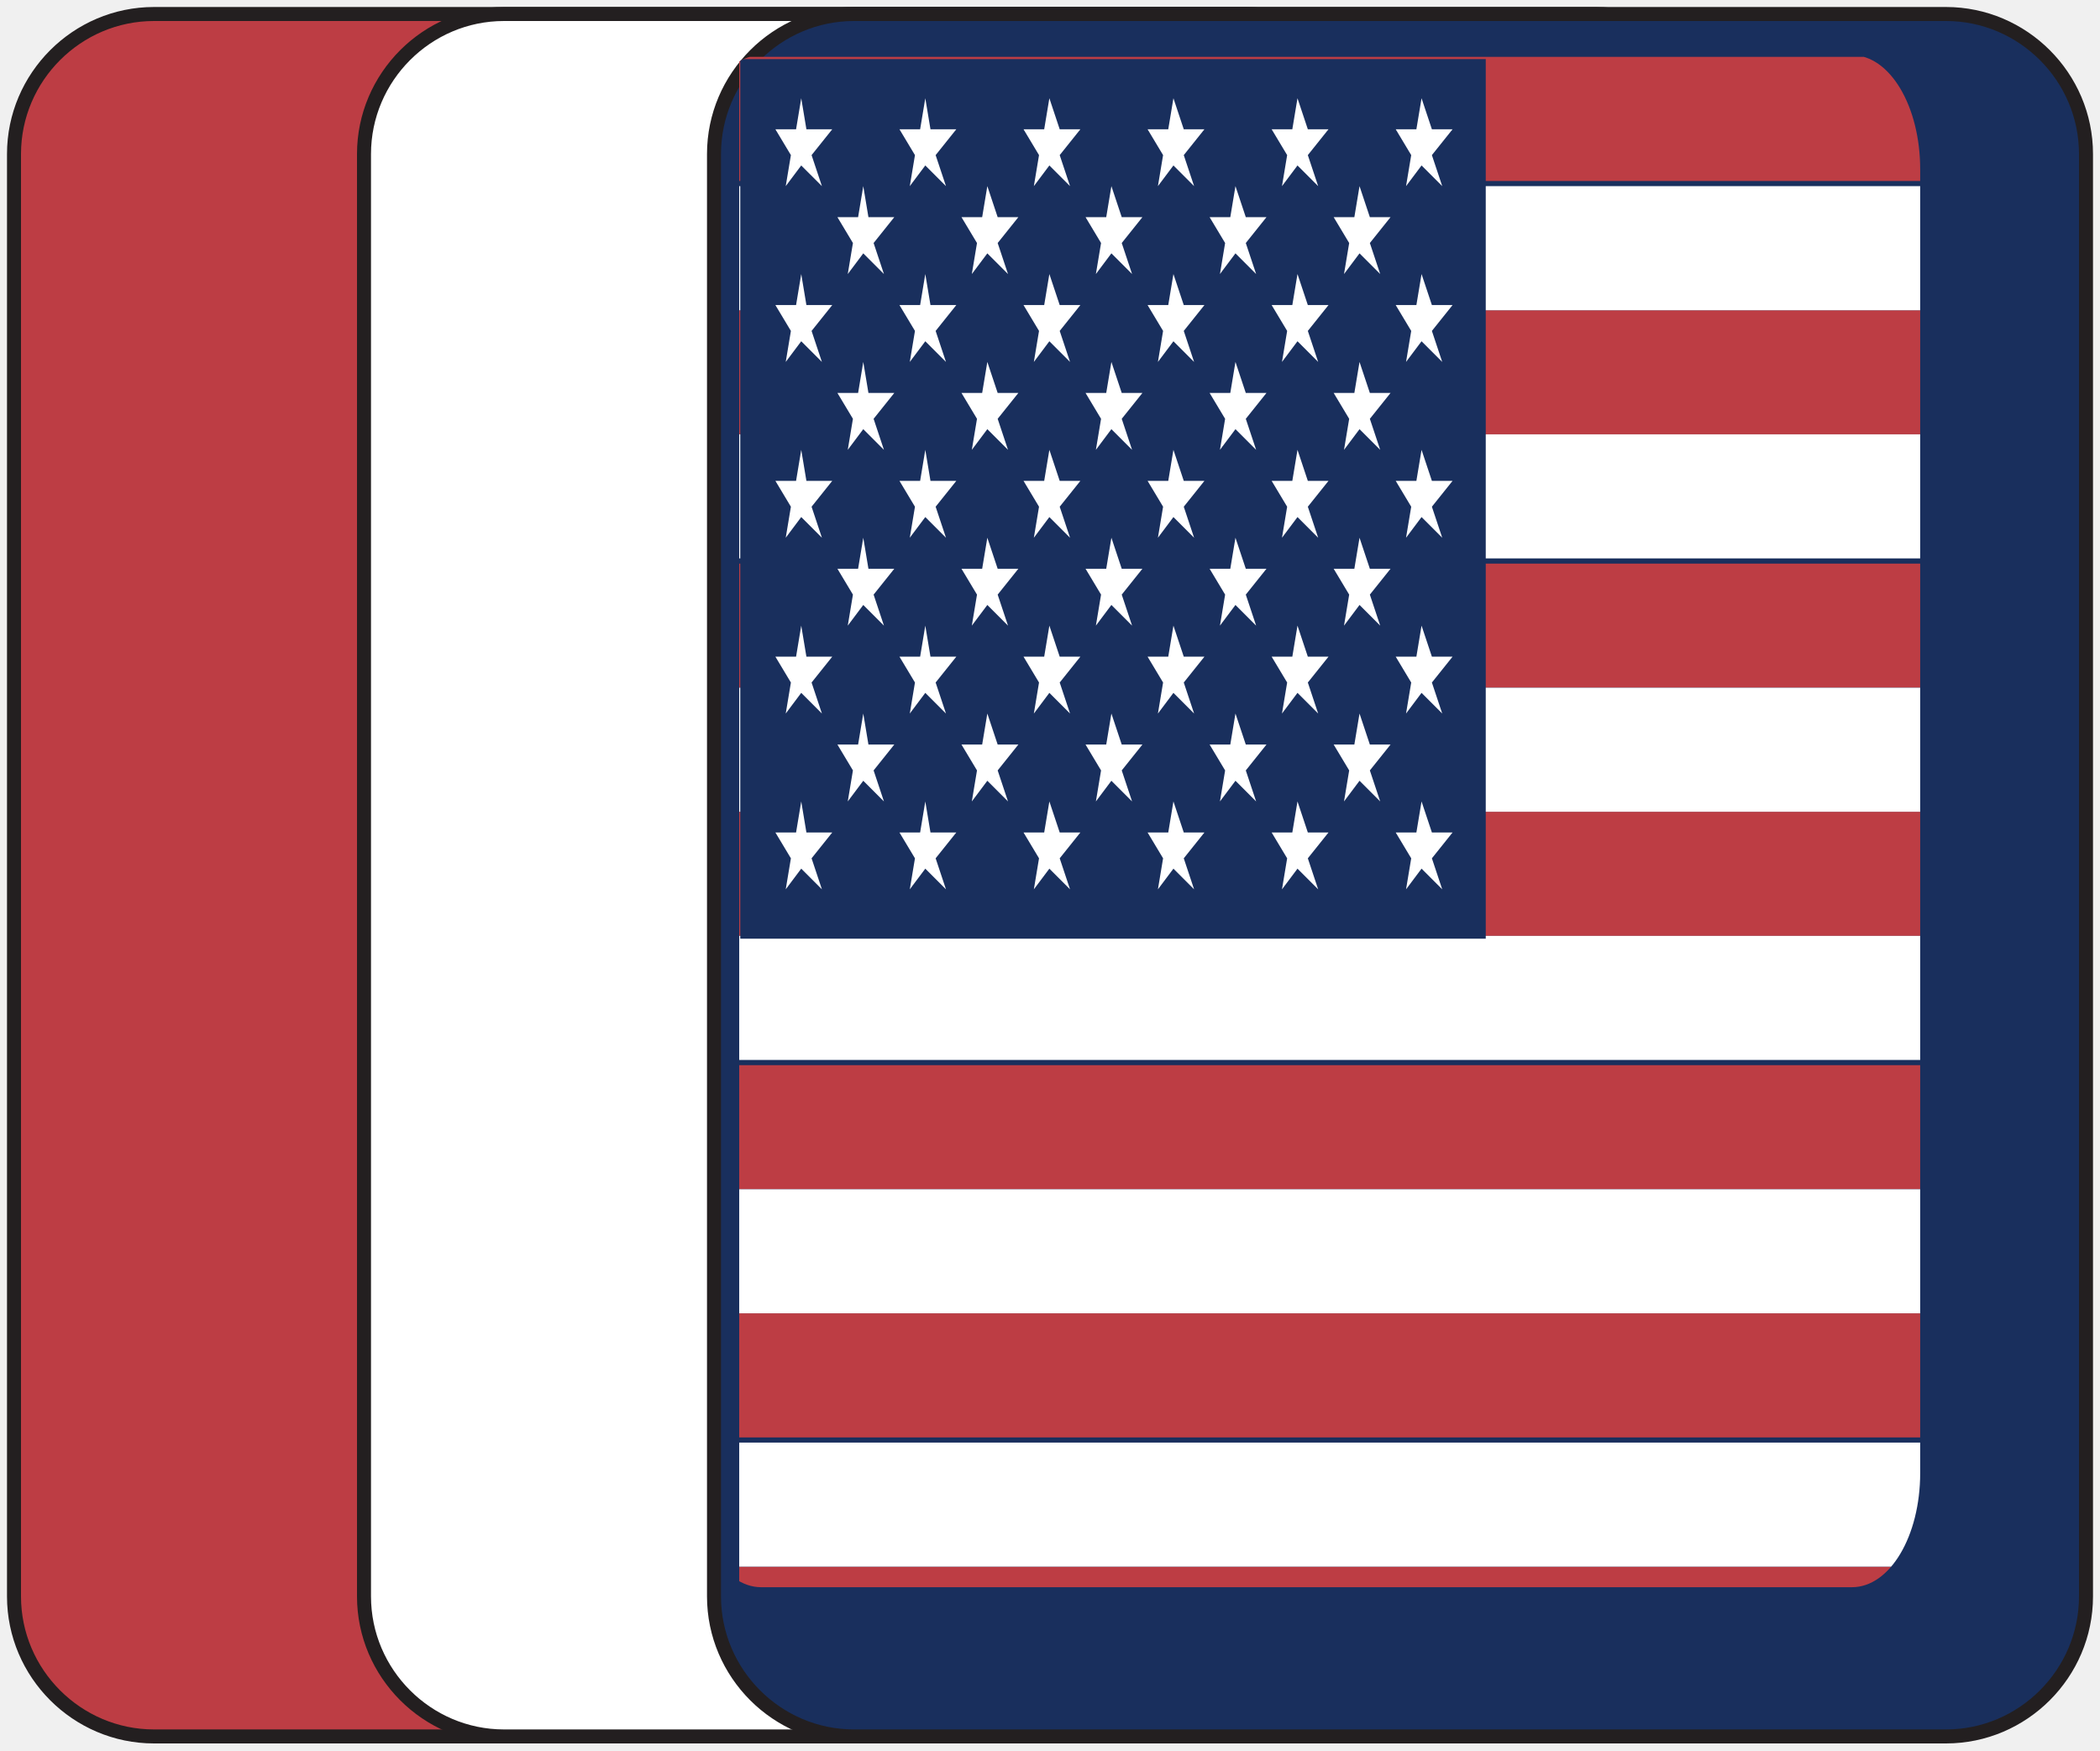
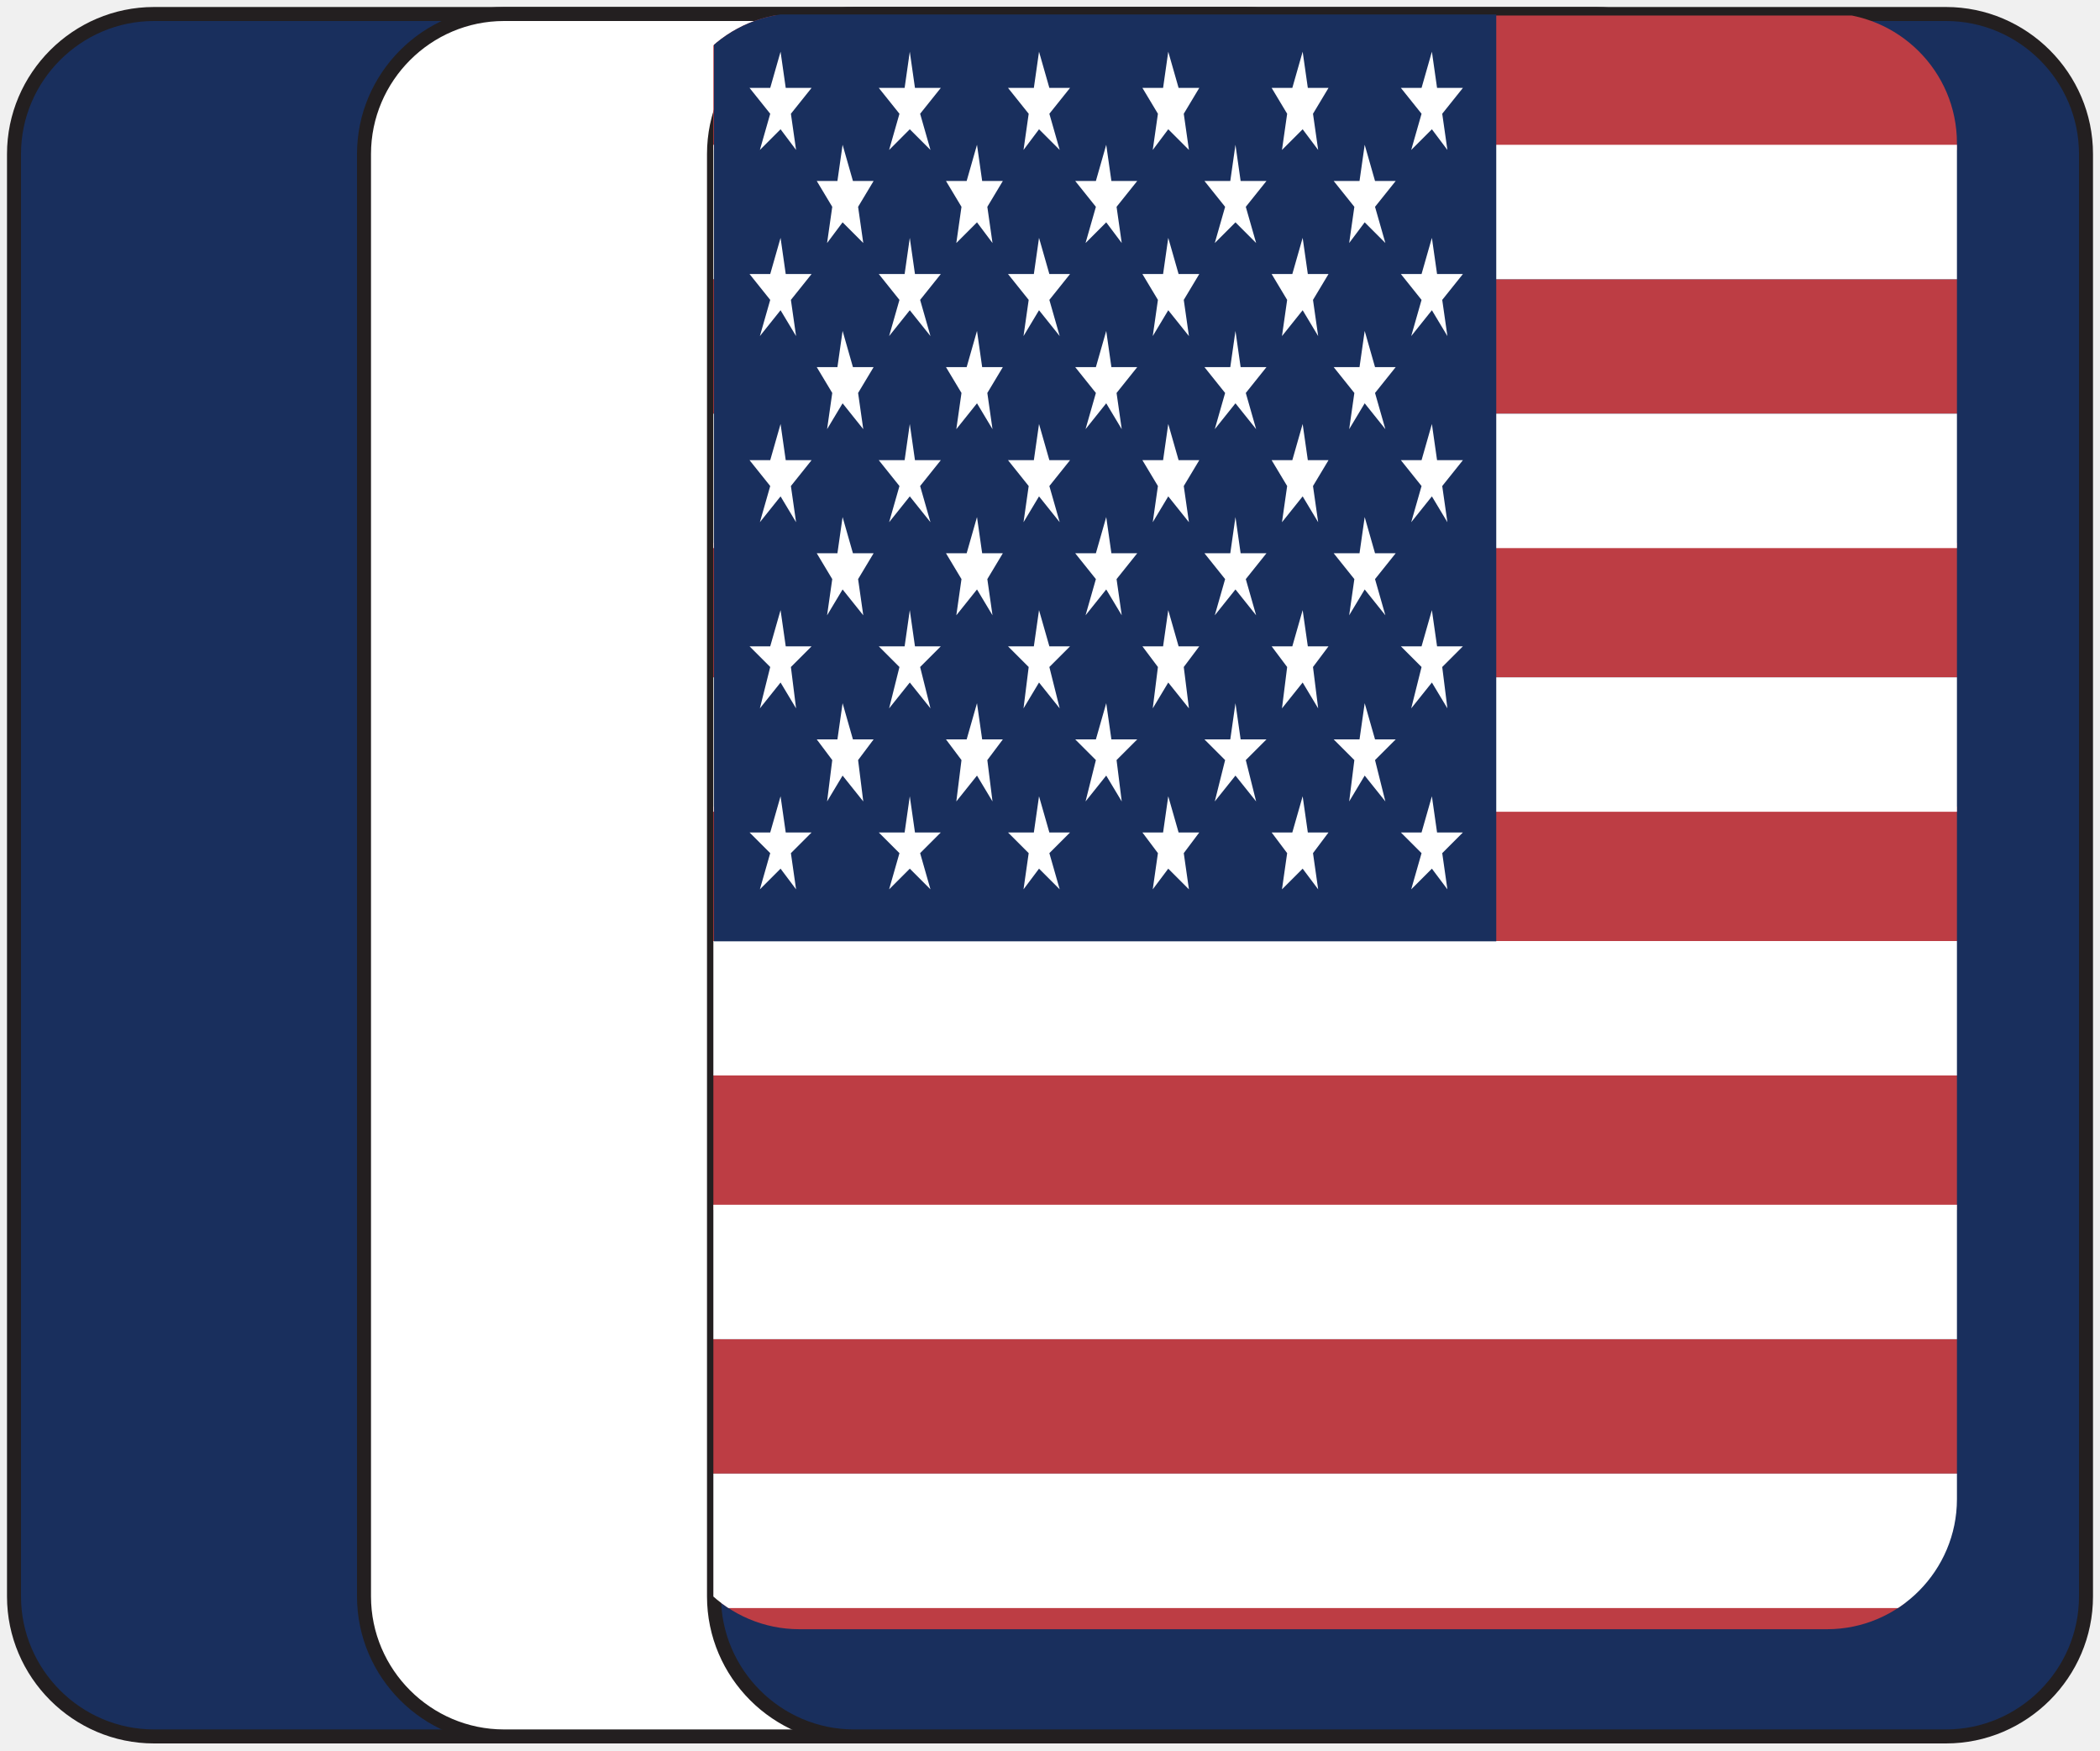
<svg xmlns="http://www.w3.org/2000/svg" xmlns:xlink="http://www.w3.org/1999/xlink" version="1.1" id="Layer_1" x="0px" y="0px" viewBox="0 0 150 125" style="enable-background:new 0 0 150 125;" xml:space="preserve">
  <style type="text/css">
- 	.st0{fill:#BD3D44;stroke:#231F20;stroke-miterlimit:10;}
+ 	.st0{fill:#192F5D;stroke:#231F20;stroke-miterlimit:10;}
	.st1{fill:#FFFFFF;stroke:#231F20;stroke-miterlimit:10;}
- 	.st2{fill:#192F5D;stroke:#231F20;stroke-miterlimit:10;}
- 	.st3{fill:#FFFFFF;stroke:#000000;stroke-miterlimit:10;}
- 	.st4{clip-path:url(#SVGID_00000080902747893941379020000001051300504181161649_);}
- 	.st5{fill-rule:evenodd;clip-rule:evenodd;fill:#BD3D44;}
- 	.st6{fill-rule:evenodd;clip-rule:evenodd;fill:#FFFFFF;}
- 	.st7{fill-rule:evenodd;clip-rule:evenodd;fill:#192F5D;}
+ 	.st2{fill:#FFFFFF;stroke:#000000;stroke-miterlimit:10;}
+ 	.st3{clip-path:url(#SVGID_00000090261540725733727410000017750215067384796584_);}
+ 	.st4{fill-rule:evenodd;clip-rule:evenodd;fill:#BD3D44;}
+ 	.st5{fill-rule:evenodd;clip-rule:evenodd;fill:#FFFFFF;}
+ 	.st6{fill-rule:evenodd;clip-rule:evenodd;fill:#192F5D;}
</style>
  <g>
    <path class="st0" d="M11,1h78c5.5,0,10,4.5,10,10v103c0,5.5-4.5,10-10,10H11c-5.5,0-10-4.5-10-10V11C1,5.5,5.5,1,11,1z" />
    <path class="st1" d="M36,1h78c5.5,0,10,4.5,10,10v103c0,5.5-4.5,10-10,10H36c-5.5,0-10-4.5-10-10V11C26,5.5,30.5,1,36,1z" />
-     <path class="st2" d="M61,1h78c5.5,0,10,4.5,10,10v103c0,5.5-4.5,10-10,10H61c-5.5,0-10-4.5-10-10V11C51,5.5,55.5,1,61,1z" />
-     <path class="st3" d="M0,0" />
+     <path class="st0" d="M61,1h78c5.5,0,10,4.5,10,10v103c0,5.5-4.5,10-10,10H61c-5.5,0-10-4.5-10-10V11C51,5.5,55.5,1,61,1z" />
+     <path class="st2" d="M0,0" />
  </g>
  <g>
    <defs>
-       <path id="SVGID_1_" d="M58,4.2h83.1c2.9,0,5.2,3.9,5.2,8.7v99.3c0,4.8-2.3,8.7-5.2,8.7H58c-2.9,0-5.2-3.9-5.2-8.7V12.9    C52.8,8.1,55.2,4.2,58,4.2z" />
+       <path id="SVGID_1_" d="M60.9,1h78.3c5.4,0,9.9,4.4,9.9,9.9v103.3c0,5.4-4.4,9.9-9.9,9.9H60.9c-5.4,0-9.9-4.4-9.9-9.9V10.9    C51,5.4,55.4,1,60.9,1z" />
    </defs>
-     <clipPath id="SVGID_00000108267505291441829020000003923349755853825199_">
+     <clipPath id="SVGID_00000128445408145057134150000008395165974090388353_">
      <use xlink:href="#SVGID_1_" style="overflow:visible;" />
    </clipPath>
-     <g id="flag" transform="matrix(.9375 0 0 .9375 0 -.0000049038)" style="clip-path:url(#SVGID_00000108267505291441829020000003923349755853825199_);">
+     <g id="flag" transform="matrix(.9375 0 0 .9375 0 -.0000049038)" style="clip-path:url(#SVGID_00000128445408145057134150000008395165974090388353_);">
      <g id="g390" transform="matrix(3.9385 0 0 3.9385 0 .000005)">
        <g id="g169">
-           <rect id="rect156" x="14.3" y="1.1" class="st5" width="36.1" height="2.4" />
-           <rect id="rect158" x="14.3" y="6" class="st5" width="36.1" height="2.4" />
-           <rect id="rect160" x="14.3" y="10.9" class="st5" width="36.1" height="2.4" />
-           <rect id="rect162" x="14.3" y="15.7" class="st5" width="36.1" height="2.4" />
-           <rect id="rect164" x="14.3" y="20.6" class="st5" width="36.1" height="2.4" />
-           <rect id="rect166" x="14.3" y="25.4" class="st5" width="36.1" height="2.4" />
-           <rect id="rect168" x="14.3" y="30.3" class="st5" width="36.1" height="2.4" />
+           <rect id="rect156" x="13.8" y="0.3" class="st4" width="37.8" height="2.6" />
+           <rect id="rect158" x="13.8" y="5.4" class="st4" width="37.8" height="2.6" />
+           <rect id="rect160" x="13.8" y="10.5" class="st4" width="37.8" height="2.6" />
+           <rect id="rect162" x="13.8" y="15.6" class="st4" width="37.8" height="2.6" />
+           <rect id="rect164" x="13.8" y="20.8" class="st4" width="37.8" height="2.6" />
+           <rect id="rect166" x="13.8" y="25.9" class="st4" width="37.8" height="2.6" />
+           <rect id="rect168" x="13.8" y="31" class="st4" width="37.8" height="2.6" />
        </g>
        <g id="g177">
-           <rect id="rect157" x="14.3" y="3.6" class="st6" width="36.1" height="2.4" />
-           <rect id="rect159" x="14.3" y="8.4" class="st6" width="36.1" height="2.4" />
-           <rect id="rect161" x="14.3" y="13.3" class="st6" width="36.1" height="2.4" />
-           <rect id="rect163" x="14.3" y="18.1" class="st6" width="36.1" height="2.4" />
-           <rect id="rect165" x="14.3" y="23" class="st6" width="36.1" height="2.4" />
-           <rect id="rect167" x="14.3" y="27.9" class="st6" width="36.1" height="2.4" />
+           <rect id="rect157" x="13.8" y="2.8" class="st5" width="37.8" height="2.6" />
+           <rect id="rect159" x="13.8" y="8" class="st5" width="37.8" height="2.6" />
+           <rect id="rect161" x="13.8" y="13.1" class="st5" width="37.8" height="2.6" />
+           <rect id="rect163" x="13.8" y="18.2" class="st5" width="37.8" height="2.6" />
+           <rect id="rect165" x="13.8" y="23.3" class="st5" width="37.8" height="2.6" />
+           <rect id="rect167" x="13.8" y="28.5" class="st5" width="37.8" height="2.6" />
        </g>
      </g>
-       <rect id="rect200" x="56.4" y="4.5" class="st7" width="56.8" height="67" />
+       <rect id="rect200" x="54.4" y="1.1" class="st6" width="59.6" height="70.6" />
      <g id="g274" transform="matrix(3.9385 0 0 3.9385 0 .000005)">
        <g id="g218">
          <g id="g194">
-             <polygon id="polygon207" class="st6" points="15.5,1.9 15.6,2.5 16.1,2.5 15.7,3 15.9,3.6 15.5,3.2 15.2,3.6 15.3,3 15,2.5        15.4,2.5      " />
-             <polygon id="polygon188" class="st6" points="17.9,1.9 18,2.5 18.5,2.5 18.1,3 18.3,3.6 17.9,3.2 17.6,3.6 17.7,3 17.4,2.5        17.8,2.5      " />
-             <polygon id="polygon189" class="st6" points="20.3,1.9 20.5,2.5 20.9,2.5 20.5,3 20.7,3.6 20.3,3.2 20,3.6 20.1,3 19.8,2.5        20.2,2.5      " />
-             <polygon id="polygon190" class="st6" points="22.7,1.9 22.9,2.5 23.3,2.5 22.9,3 23.1,3.6 22.7,3.2 22.4,3.6 22.5,3 22.2,2.5        22.6,2.5      " />
-             <polygon id="polygon191" class="st6" points="25.1,1.9 25.3,2.5 25.7,2.5 25.3,3 25.5,3.6 25.1,3.2 24.8,3.6 24.9,3 24.6,2.5        25,2.5      " />
-             <polygon id="polygon192" class="st6" points="27.5,1.9 27.7,2.5 28.1,2.5 27.7,3 27.9,3.6 27.5,3.2 27.2,3.6 27.3,3 27,2.5        27.4,2.5      " />
+             <polygon id="polygon207" class="st5" points="15.1,1 15.2,1.7 15.7,1.7 15.3,2.2 15.4,2.9 15.1,2.5 14.7,2.9 14.9,2.2        14.5,1.7 14.9,1.7      " />
+             <polygon id="polygon188" class="st5" points="17.6,1 17.7,1.7 18.2,1.7 17.8,2.2 18,2.9 17.6,2.5 17.2,2.9 17.4,2.2 17,1.7        17.5,1.7      " />
+             <polygon id="polygon189" class="st5" points="20.1,1 20.3,1.7 20.7,1.7 20.3,2.2 20.5,2.9 20.1,2.5 19.8,2.9 19.9,2.2        19.5,1.7 20,1.7      " />
+             <polygon id="polygon190" class="st5" points="22.6,1 22.8,1.7 23.2,1.7 22.9,2.2 23,2.9 22.6,2.5 22.3,2.9 22.4,2.2 22.1,1.7        22.5,1.7      " />
+             <polygon id="polygon191" class="st5" points="25.2,1 25.3,1.7 25.7,1.7 25.4,2.2 25.5,2.9 25.2,2.5 24.8,2.9 24.9,2.2        24.6,1.7 25,1.7      " />
+             <polygon id="polygon192" class="st5" points="27.7,1 27.8,1.7 28.3,1.7 27.9,2.2 28,2.9 27.7,2.5 27.3,2.9 27.5,2.2 27.1,1.7        27.5,1.7      " />
          </g>
          <g id="g205">
-             <polygon id="polygon193" class="st6" points="16.7,3.6 16.8,4.2 17.3,4.2 16.9,4.7 17.1,5.3 16.7,4.9 16.4,5.3 16.5,4.7        16.2,4.2 16.6,4.2      " />
-             <polygon id="polygon201" class="st6" points="19.1,3.6 19.3,4.2 19.7,4.2 19.3,4.7 19.5,5.3 19.1,4.9 18.8,5.3 18.9,4.7        18.6,4.2 19,4.2      " />
-             <polygon id="polygon202" class="st6" points="21.5,3.6 21.7,4.2 22.1,4.2 21.7,4.7 21.9,5.3 21.5,4.9 21.2,5.3 21.3,4.7        21,4.2 21.4,4.2      " />
-             <polygon id="polygon203" class="st6" points="23.9,3.6 24.1,4.2 24.5,4.2 24.1,4.7 24.3,5.3 23.9,4.9 23.6,5.3 23.7,4.7        23.4,4.2 23.8,4.2      " />
-             <polygon id="polygon204" class="st6" points="26.3,3.6 26.5,4.2 26.9,4.2 26.5,4.7 26.7,5.3 26.3,4.9 26,5.3 26.1,4.7        25.8,4.2 26.2,4.2      " />
+             <polygon id="polygon193" class="st5" points="16.3,2.8 16.5,3.5 16.9,3.5 16.6,4 16.7,4.7 16.3,4.3 16,4.7 16.1,4 15.8,3.5        16.2,3.5      " />
+             <polygon id="polygon201" class="st5" points="18.9,2.8 19,3.5 19.4,3.5 19.1,4 19.2,4.7 18.9,4.3 18.5,4.7 18.6,4 18.3,3.5        18.7,3.5      " />
+             <polygon id="polygon202" class="st5" points="21.4,2.8 21.5,3.5 22,3.5 21.6,4 21.7,4.7 21.4,4.3 21,4.7 21.2,4 20.8,3.5        21.2,3.5      " />
+             <polygon id="polygon203" class="st5" points="23.9,2.8 24,3.5 24.5,3.5 24.1,4 24.3,4.7 23.9,4.3 23.5,4.7 23.7,4 23.3,3.5        23.8,3.5      " />
+             <polygon id="polygon204" class="st5" points="26.4,2.8 26.6,3.5 27,3.5 26.6,4 26.8,4.7 26.4,4.3 26.1,4.7 26.2,4 25.8,3.5        26.3,3.5      " />
          </g>
        </g>
        <g id="g232" transform="translate(0,14)">
          <g id="g233">
-             <polygon id="polygon234" class="st6" points="15.5,-8.7 15.6,-8.1 16.1,-8.1 15.7,-7.6 15.9,-7 15.5,-7.4 15.2,-7 15.3,-7.6        15,-8.1 15.4,-8.1      " />
-             <polygon id="polygon235" class="st6" points="17.9,-8.7 18,-8.1 18.5,-8.1 18.1,-7.6 18.3,-7 17.9,-7.4 17.6,-7 17.7,-7.6        17.4,-8.1 17.8,-8.1      " />
-             <polygon id="polygon236" class="st6" points="20.3,-8.7 20.5,-8.1 20.9,-8.1 20.5,-7.6 20.7,-7 20.3,-7.4 20,-7 20.1,-7.6        19.8,-8.1 20.2,-8.1      " />
-             <polygon id="polygon237" class="st6" points="22.7,-8.7 22.9,-8.1 23.3,-8.1 22.9,-7.6 23.1,-7 22.7,-7.4 22.4,-7 22.5,-7.6        22.2,-8.1 22.6,-8.1      " />
-             <polygon id="polygon238" class="st6" points="25.1,-8.7 25.3,-8.1 25.7,-8.1 25.3,-7.6 25.5,-7 25.1,-7.4 24.8,-7 24.9,-7.6        24.6,-8.1 25,-8.1      " />
-             <polygon id="polygon239" class="st6" points="27.5,-8.7 27.7,-8.1 28.1,-8.1 27.7,-7.6 27.9,-7 27.5,-7.4 27.2,-7 27.3,-7.6        27,-8.1 27.4,-8.1      " />
+             <polygon id="polygon234" class="st5" points="15.1,-9.4 15.2,-8.7 15.7,-8.7 15.3,-8.2 15.4,-7.5 15.1,-8 14.7,-7.5 14.9,-8.2        14.5,-8.7 14.9,-8.7      " />
+             <polygon id="polygon235" class="st5" points="17.6,-9.4 17.7,-8.7 18.2,-8.7 17.8,-8.2 18,-7.5 17.6,-8 17.2,-7.5 17.4,-8.2        17,-8.7 17.5,-8.7      " />
+             <polygon id="polygon236" class="st5" points="20.1,-9.4 20.3,-8.7 20.7,-8.7 20.3,-8.2 20.5,-7.5 20.1,-8 19.8,-7.5 19.9,-8.2        19.5,-8.7 20,-8.7      " />
+             <polygon id="polygon237" class="st5" points="22.6,-9.4 22.8,-8.7 23.2,-8.7 22.9,-8.2 23,-7.5 22.6,-8 22.3,-7.5 22.4,-8.2        22.1,-8.7 22.5,-8.7      " />
+             <polygon id="polygon238" class="st5" points="25.2,-9.4 25.3,-8.7 25.7,-8.7 25.4,-8.2 25.5,-7.5 25.2,-8 24.8,-7.5 24.9,-8.2        24.6,-8.7 25,-8.7      " />
+             <polygon id="polygon239" class="st5" points="27.7,-9.4 27.8,-8.7 28.3,-8.7 27.9,-8.2 28,-7.5 27.7,-8 27.3,-7.5 27.5,-8.2        27.1,-8.7 27.5,-8.7      " />
          </g>
          <g id="g240">
-             <polygon id="polygon241" class="st6" points="16.7,-7 16.8,-6.4 17.3,-6.4 16.9,-5.9 17.1,-5.3 16.7,-5.7 16.4,-5.3 16.5,-5.9        16.2,-6.4 16.6,-6.4      " />
-             <polygon id="polygon242" class="st6" points="19.1,-7 19.3,-6.4 19.7,-6.4 19.3,-5.9 19.5,-5.3 19.1,-5.7 18.8,-5.3 18.9,-5.9        18.6,-6.4 19,-6.4      " />
-             <polygon id="polygon243" class="st6" points="21.5,-7 21.7,-6.4 22.1,-6.4 21.7,-5.9 21.9,-5.3 21.5,-5.7 21.2,-5.3 21.3,-5.9        21,-6.4 21.4,-6.4      " />
-             <polygon id="polygon244" class="st6" points="23.9,-7 24.1,-6.4 24.5,-6.4 24.1,-5.9 24.3,-5.3 23.9,-5.7 23.6,-5.3 23.7,-5.9        23.4,-6.4 23.8,-6.4      " />
-             <polygon id="polygon245" class="st6" points="26.3,-7 26.5,-6.4 26.9,-6.4 26.5,-5.9 26.7,-5.3 26.3,-5.7 26,-5.3 26.1,-5.9        25.8,-6.4 26.2,-6.4      " />
+             <polygon id="polygon241" class="st5" points="16.3,-7.6 16.5,-6.9 16.9,-6.9 16.6,-6.4 16.7,-5.7 16.3,-6.2 16,-5.7 16.1,-6.4        15.8,-6.9 16.2,-6.9      " />
+             <polygon id="polygon242" class="st5" points="18.9,-7.6 19,-6.9 19.4,-6.9 19.1,-6.4 19.2,-5.7 18.9,-6.2 18.5,-5.7 18.6,-6.4        18.3,-6.9 18.7,-6.9      " />
+             <polygon id="polygon243" class="st5" points="21.4,-7.6 21.5,-6.9 22,-6.9 21.6,-6.4 21.7,-5.7 21.4,-6.2 21,-5.7 21.2,-6.4        20.8,-6.9 21.2,-6.9      " />
+             <polygon id="polygon244" class="st5" points="23.9,-7.6 24,-6.9 24.5,-6.9 24.1,-6.4 24.3,-5.7 23.9,-6.2 23.5,-5.7 23.7,-6.4        23.3,-6.9 23.8,-6.9      " />
+             <polygon id="polygon245" class="st5" points="26.4,-7.6 26.6,-6.9 27,-6.9 26.6,-6.4 26.8,-5.7 26.4,-6.2 26.1,-5.7 26.2,-6.4        25.8,-6.9 26.3,-6.9      " />
          </g>
        </g>
        <g id="g246" transform="translate(0,28)">
          <g id="g247">
-             <polygon id="polygon248" class="st6" points="15.5,-19.3 15.6,-18.7 16.1,-18.7 15.7,-18.2 15.9,-17.6 15.5,-18 15.2,-17.6        15.3,-18.2 15,-18.7 15.4,-18.7      " />
-             <polygon id="polygon249" class="st6" points="17.9,-19.3 18,-18.7 18.5,-18.7 18.1,-18.2 18.3,-17.6 17.9,-18 17.6,-17.6        17.7,-18.2 17.4,-18.7 17.8,-18.7      " />
-             <polygon id="polygon250" class="st6" points="20.3,-19.3 20.5,-18.7 20.9,-18.7 20.5,-18.2 20.7,-17.6 20.3,-18 20,-17.6        20.1,-18.2 19.8,-18.7 20.2,-18.7      " />
-             <polygon id="polygon251" class="st6" points="22.7,-19.3 22.9,-18.7 23.3,-18.7 22.9,-18.2 23.1,-17.6 22.7,-18 22.4,-17.6        22.5,-18.2 22.2,-18.7 22.6,-18.7      " />
-             <polygon id="polygon252" class="st6" points="25.1,-19.3 25.3,-18.7 25.7,-18.7 25.3,-18.2 25.5,-17.6 25.1,-18 24.8,-17.6        24.9,-18.2 24.6,-18.7 25,-18.7      " />
-             <polygon id="polygon253" class="st6" points="27.5,-19.3 27.7,-18.7 28.1,-18.7 27.7,-18.2 27.9,-17.6 27.5,-18 27.2,-17.6        27.3,-18.2 27,-18.7 27.4,-18.7      " />
+             <polygon id="polygon248" class="st5" points="15.1,-19.8 15.2,-19.1 15.7,-19.1 15.3,-18.6 15.4,-17.9 15.1,-18.4 14.7,-17.9        14.9,-18.6 14.5,-19.1 14.9,-19.1      " />
+             <polygon id="polygon249" class="st5" points="17.6,-19.8 17.7,-19.1 18.2,-19.1 17.8,-18.6 18,-17.9 17.6,-18.4 17.2,-17.9        17.4,-18.6 17,-19.1 17.5,-19.1      " />
+             <polygon id="polygon250" class="st5" points="20.1,-19.8 20.3,-19.1 20.7,-19.1 20.3,-18.6 20.5,-17.9 20.1,-18.4 19.8,-17.9        19.9,-18.6 19.5,-19.1 20,-19.1      " />
+             <polygon id="polygon251" class="st5" points="22.6,-19.8 22.8,-19.1 23.2,-19.1 22.9,-18.6 23,-17.9 22.6,-18.4 22.3,-17.9        22.4,-18.6 22.1,-19.1 22.5,-19.1      " />
+             <polygon id="polygon252" class="st5" points="25.2,-19.8 25.3,-19.1 25.7,-19.1 25.4,-18.6 25.5,-17.9 25.2,-18.4 24.8,-17.9        24.9,-18.6 24.6,-19.1 25,-19.1      " />
+             <polygon id="polygon253" class="st5" points="27.7,-19.8 27.8,-19.1 28.3,-19.1 27.9,-18.6 28,-17.9 27.7,-18.4 27.3,-17.9        27.5,-18.6 27.1,-19.1 27.5,-19.1      " />
          </g>
          <g id="g254">
-             <polygon id="polygon255" class="st6" points="16.7,-17.6 16.8,-17 17.3,-17 16.9,-16.5 17.1,-15.9 16.7,-16.3 16.4,-15.9        16.5,-16.5 16.2,-17 16.6,-17      " />
-             <polygon id="polygon256" class="st6" points="19.1,-17.6 19.3,-17 19.7,-17 19.3,-16.5 19.5,-15.9 19.1,-16.3 18.8,-15.9        18.9,-16.5 18.6,-17 19,-17      " />
-             <polygon id="polygon257" class="st6" points="21.5,-17.6 21.7,-17 22.1,-17 21.7,-16.5 21.9,-15.9 21.5,-16.3 21.2,-15.9        21.3,-16.5 21,-17 21.4,-17      " />
-             <polygon id="polygon258" class="st6" points="23.9,-17.6 24.1,-17 24.5,-17 24.1,-16.5 24.3,-15.9 23.9,-16.3 23.6,-15.9        23.7,-16.5 23.4,-17 23.8,-17      " />
-             <polygon id="polygon259" class="st6" points="26.3,-17.6 26.5,-17 26.9,-17 26.5,-16.5 26.7,-15.9 26.3,-16.3 26,-15.9        26.1,-16.5 25.8,-17 26.2,-17      " />
+             <polygon id="polygon255" class="st5" points="16.3,-18 16.5,-17.3 16.9,-17.3 16.6,-16.8 16.7,-16.1 16.3,-16.6 16,-16.1        16.1,-16.8 15.8,-17.3 16.2,-17.3      " />
+             <polygon id="polygon256" class="st5" points="18.9,-18 19,-17.3 19.4,-17.3 19.1,-16.8 19.2,-16.1 18.9,-16.6 18.5,-16.1        18.6,-16.8 18.3,-17.3 18.7,-17.3      " />
+             <polygon id="polygon257" class="st5" points="21.4,-18 21.5,-17.3 22,-17.3 21.6,-16.8 21.7,-16.1 21.4,-16.6 21,-16.1        21.2,-16.8 20.8,-17.3 21.2,-17.3      " />
+             <polygon id="polygon258" class="st5" points="23.9,-18 24,-17.3 24.5,-17.3 24.1,-16.8 24.3,-16.1 23.9,-16.6 23.5,-16.1        23.7,-16.8 23.3,-17.3 23.8,-17.3      " />
+             <polygon id="polygon259" class="st5" points="26.4,-18 26.6,-17.3 27,-17.3 26.6,-16.8 26.8,-16.1 26.4,-16.6 26.1,-16.1        26.2,-16.8 25.8,-17.3 26.3,-17.3      " />
          </g>
        </g>
        <g id="g260" transform="translate(0,42)">
          <g id="g261">
-             <polygon id="polygon262" class="st6" points="15.5,-29.9 15.6,-29.3 16.1,-29.3 15.7,-28.8 15.9,-28.2 15.5,-28.6 15.2,-28.2        15.3,-28.8 15,-29.3 15.4,-29.3      " />
-             <polygon id="polygon263" class="st6" points="17.9,-29.9 18,-29.3 18.5,-29.3 18.1,-28.8 18.3,-28.2 17.9,-28.6 17.6,-28.2        17.7,-28.8 17.4,-29.3 17.8,-29.3      " />
-             <polygon id="polygon264" class="st6" points="20.3,-29.9 20.5,-29.3 20.9,-29.3 20.5,-28.8 20.7,-28.2 20.3,-28.6 20,-28.2        20.1,-28.8 19.8,-29.3 20.2,-29.3      " />
-             <polygon id="polygon265" class="st6" points="22.7,-29.9 22.9,-29.3 23.3,-29.3 22.9,-28.8 23.1,-28.2 22.7,-28.6 22.4,-28.2        22.5,-28.8 22.2,-29.3 22.6,-29.3      " />
-             <polygon id="polygon266" class="st6" points="25.1,-29.9 25.3,-29.3 25.7,-29.3 25.3,-28.8 25.5,-28.2 25.1,-28.6 24.8,-28.2        24.9,-28.8 24.6,-29.3 25,-29.3      " />
-             <polygon id="polygon267" class="st6" points="27.5,-29.9 27.7,-29.3 28.1,-29.3 27.7,-28.8 27.9,-28.2 27.5,-28.6 27.2,-28.2        27.3,-28.8 27,-29.3 27.4,-29.3      " />
+             <polygon id="polygon262" class="st5" points="15.1,-30.2 15.2,-29.5 15.7,-29.5 15.3,-29.1 15.4,-28.3 15.1,-28.8 14.7,-28.3        14.9,-29.1 14.5,-29.5 14.9,-29.5      " />
+             <polygon id="polygon263" class="st5" points="17.6,-30.2 17.7,-29.5 18.2,-29.5 17.8,-29.1 18,-28.3 17.6,-28.8 17.2,-28.3        17.4,-29.1 17,-29.5 17.5,-29.5      " />
+             <polygon id="polygon264" class="st5" points="20.1,-30.2 20.3,-29.5 20.7,-29.5 20.3,-29.1 20.5,-28.3 20.1,-28.8 19.8,-28.3        19.9,-29.1 19.5,-29.5 20,-29.5      " />
+             <polygon id="polygon265" class="st5" points="22.6,-30.2 22.8,-29.5 23.2,-29.5 22.9,-29.1 23,-28.3 22.6,-28.8 22.3,-28.3        22.4,-29.1 22.1,-29.5 22.5,-29.5      " />
+             <polygon id="polygon266" class="st5" points="25.2,-30.2 25.3,-29.5 25.7,-29.5 25.4,-29.1 25.5,-28.3 25.2,-28.8 24.8,-28.3        24.9,-29.1 24.6,-29.5 25,-29.5      " />
+             <polygon id="polygon267" class="st5" points="27.7,-30.2 27.8,-29.5 28.3,-29.5 27.9,-29.1 28,-28.3 27.7,-28.8 27.3,-28.3        27.5,-29.1 27.1,-29.5 27.5,-29.5      " />
          </g>
          <g id="g268">
-             <polygon id="polygon269" class="st6" points="16.7,-28.2 16.8,-27.6 17.3,-27.6 16.9,-27.1 17.1,-26.5 16.7,-26.9 16.4,-26.5        16.5,-27.1 16.2,-27.6 16.6,-27.6      " />
-             <polygon id="polygon270" class="st6" points="19.1,-28.2 19.3,-27.6 19.7,-27.6 19.3,-27.1 19.5,-26.5 19.1,-26.9 18.8,-26.5        18.9,-27.1 18.6,-27.6 19,-27.6      " />
-             <polygon id="polygon271" class="st6" points="21.5,-28.2 21.7,-27.6 22.1,-27.6 21.7,-27.1 21.9,-26.5 21.5,-26.9 21.2,-26.5        21.3,-27.1 21,-27.6 21.4,-27.6      " />
-             <polygon id="polygon272" class="st6" points="23.9,-28.2 24.1,-27.6 24.5,-27.6 24.1,-27.1 24.3,-26.5 23.9,-26.9 23.6,-26.5        23.7,-27.1 23.4,-27.6 23.8,-27.6      " />
-             <polygon id="polygon273" class="st6" points="26.3,-28.2 26.5,-27.6 26.9,-27.6 26.5,-27.1 26.7,-26.5 26.3,-26.9 26,-26.5        26.1,-27.1 25.8,-27.6 26.2,-27.6      " />
+             <polygon id="polygon269" class="st5" points="16.3,-28.4 16.5,-27.7 16.9,-27.7 16.6,-27.3 16.7,-26.5 16.3,-27 16,-26.5        16.1,-27.3 15.8,-27.7 16.2,-27.7      " />
+             <polygon id="polygon270" class="st5" points="18.9,-28.4 19,-27.7 19.4,-27.7 19.1,-27.3 19.2,-26.5 18.9,-27 18.5,-26.5        18.6,-27.3 18.3,-27.7 18.7,-27.7      " />
+             <polygon id="polygon271" class="st5" points="21.4,-28.4 21.5,-27.7 22,-27.7 21.6,-27.3 21.7,-26.5 21.4,-27 21,-26.5        21.2,-27.3 20.8,-27.7 21.2,-27.7      " />
+             <polygon id="polygon272" class="st5" points="23.9,-28.4 24,-27.7 24.5,-27.7 24.1,-27.3 24.3,-26.5 23.9,-27 23.5,-26.5        23.7,-27.3 23.3,-27.7 23.8,-27.7      " />
+             <polygon id="polygon273" class="st5" points="26.4,-28.4 26.6,-27.7 27,-27.7 26.6,-27.3 26.8,-26.5 26.4,-27 26.1,-26.5        26.2,-27.3 25.8,-27.7 26.3,-27.7      " />
          </g>
        </g>
        <g id="g211" transform="translate(0,56)">
-           <polygon id="polygon212" class="st6" points="15.5,-40.5 15.6,-39.9 16.1,-39.9 15.7,-39.4 15.9,-38.8 15.5,-39.2 15.2,-38.8       15.3,-39.4 15,-39.9 15.4,-39.9     " />
-           <polygon id="polygon213" class="st6" points="17.9,-40.5 18,-39.9 18.5,-39.9 18.1,-39.4 18.3,-38.8 17.9,-39.2 17.6,-38.8       17.7,-39.4 17.4,-39.9 17.8,-39.9     " />
-           <polygon id="polygon214" class="st6" points="20.3,-40.5 20.5,-39.9 20.9,-39.9 20.5,-39.4 20.7,-38.8 20.3,-39.2 20,-38.8       20.1,-39.4 19.8,-39.9 20.2,-39.9     " />
-           <polygon id="polygon215" class="st6" points="22.7,-40.5 22.9,-39.9 23.3,-39.9 22.9,-39.4 23.1,-38.8 22.7,-39.2 22.4,-38.8       22.5,-39.4 22.2,-39.9 22.6,-39.9     " />
-           <polygon id="polygon216" class="st6" points="25.1,-40.5 25.3,-39.9 25.7,-39.9 25.3,-39.4 25.5,-38.8 25.1,-39.2 24.8,-38.8       24.9,-39.4 24.6,-39.9 25,-39.9     " />
-           <polygon id="polygon217" class="st6" points="27.5,-40.5 27.7,-39.9 28.1,-39.9 27.7,-39.4 27.9,-38.8 27.5,-39.2 27.2,-38.8       27.3,-39.4 27,-39.9 27.4,-39.9     " />
+           <polygon id="polygon212" class="st5" points="15.1,-40.6 15.2,-39.9 15.7,-39.9 15.3,-39.5 15.4,-38.8 15.1,-39.2 14.7,-38.8       14.9,-39.5 14.5,-39.9 14.9,-39.9     " />
+           <polygon id="polygon213" class="st5" points="17.6,-40.6 17.7,-39.9 18.2,-39.9 17.8,-39.5 18,-38.8 17.6,-39.2 17.2,-38.8       17.4,-39.5 17,-39.9 17.5,-39.9     " />
+           <polygon id="polygon214" class="st5" points="20.1,-40.6 20.3,-39.9 20.7,-39.9 20.3,-39.5 20.5,-38.8 20.1,-39.2 19.8,-38.8       19.9,-39.5 19.5,-39.9 20,-39.9     " />
+           <polygon id="polygon215" class="st5" points="22.6,-40.6 22.8,-39.9 23.2,-39.9 22.9,-39.5 23,-38.8 22.6,-39.2 22.3,-38.8       22.4,-39.5 22.1,-39.9 22.5,-39.9     " />
+           <polygon id="polygon216" class="st5" points="25.2,-40.6 25.3,-39.9 25.7,-39.9 25.4,-39.5 25.5,-38.8 25.2,-39.2 24.8,-38.8       24.9,-39.5 24.6,-39.9 25,-39.9     " />
+           <polygon id="polygon217" class="st5" points="27.7,-40.6 27.8,-39.9 28.3,-39.9 27.9,-39.5 28,-38.8 27.7,-39.2 27.3,-38.8       27.5,-39.5 27.1,-39.9 27.5,-39.9     " />
        </g>
      </g>
    </g>
  </g>
</svg>
